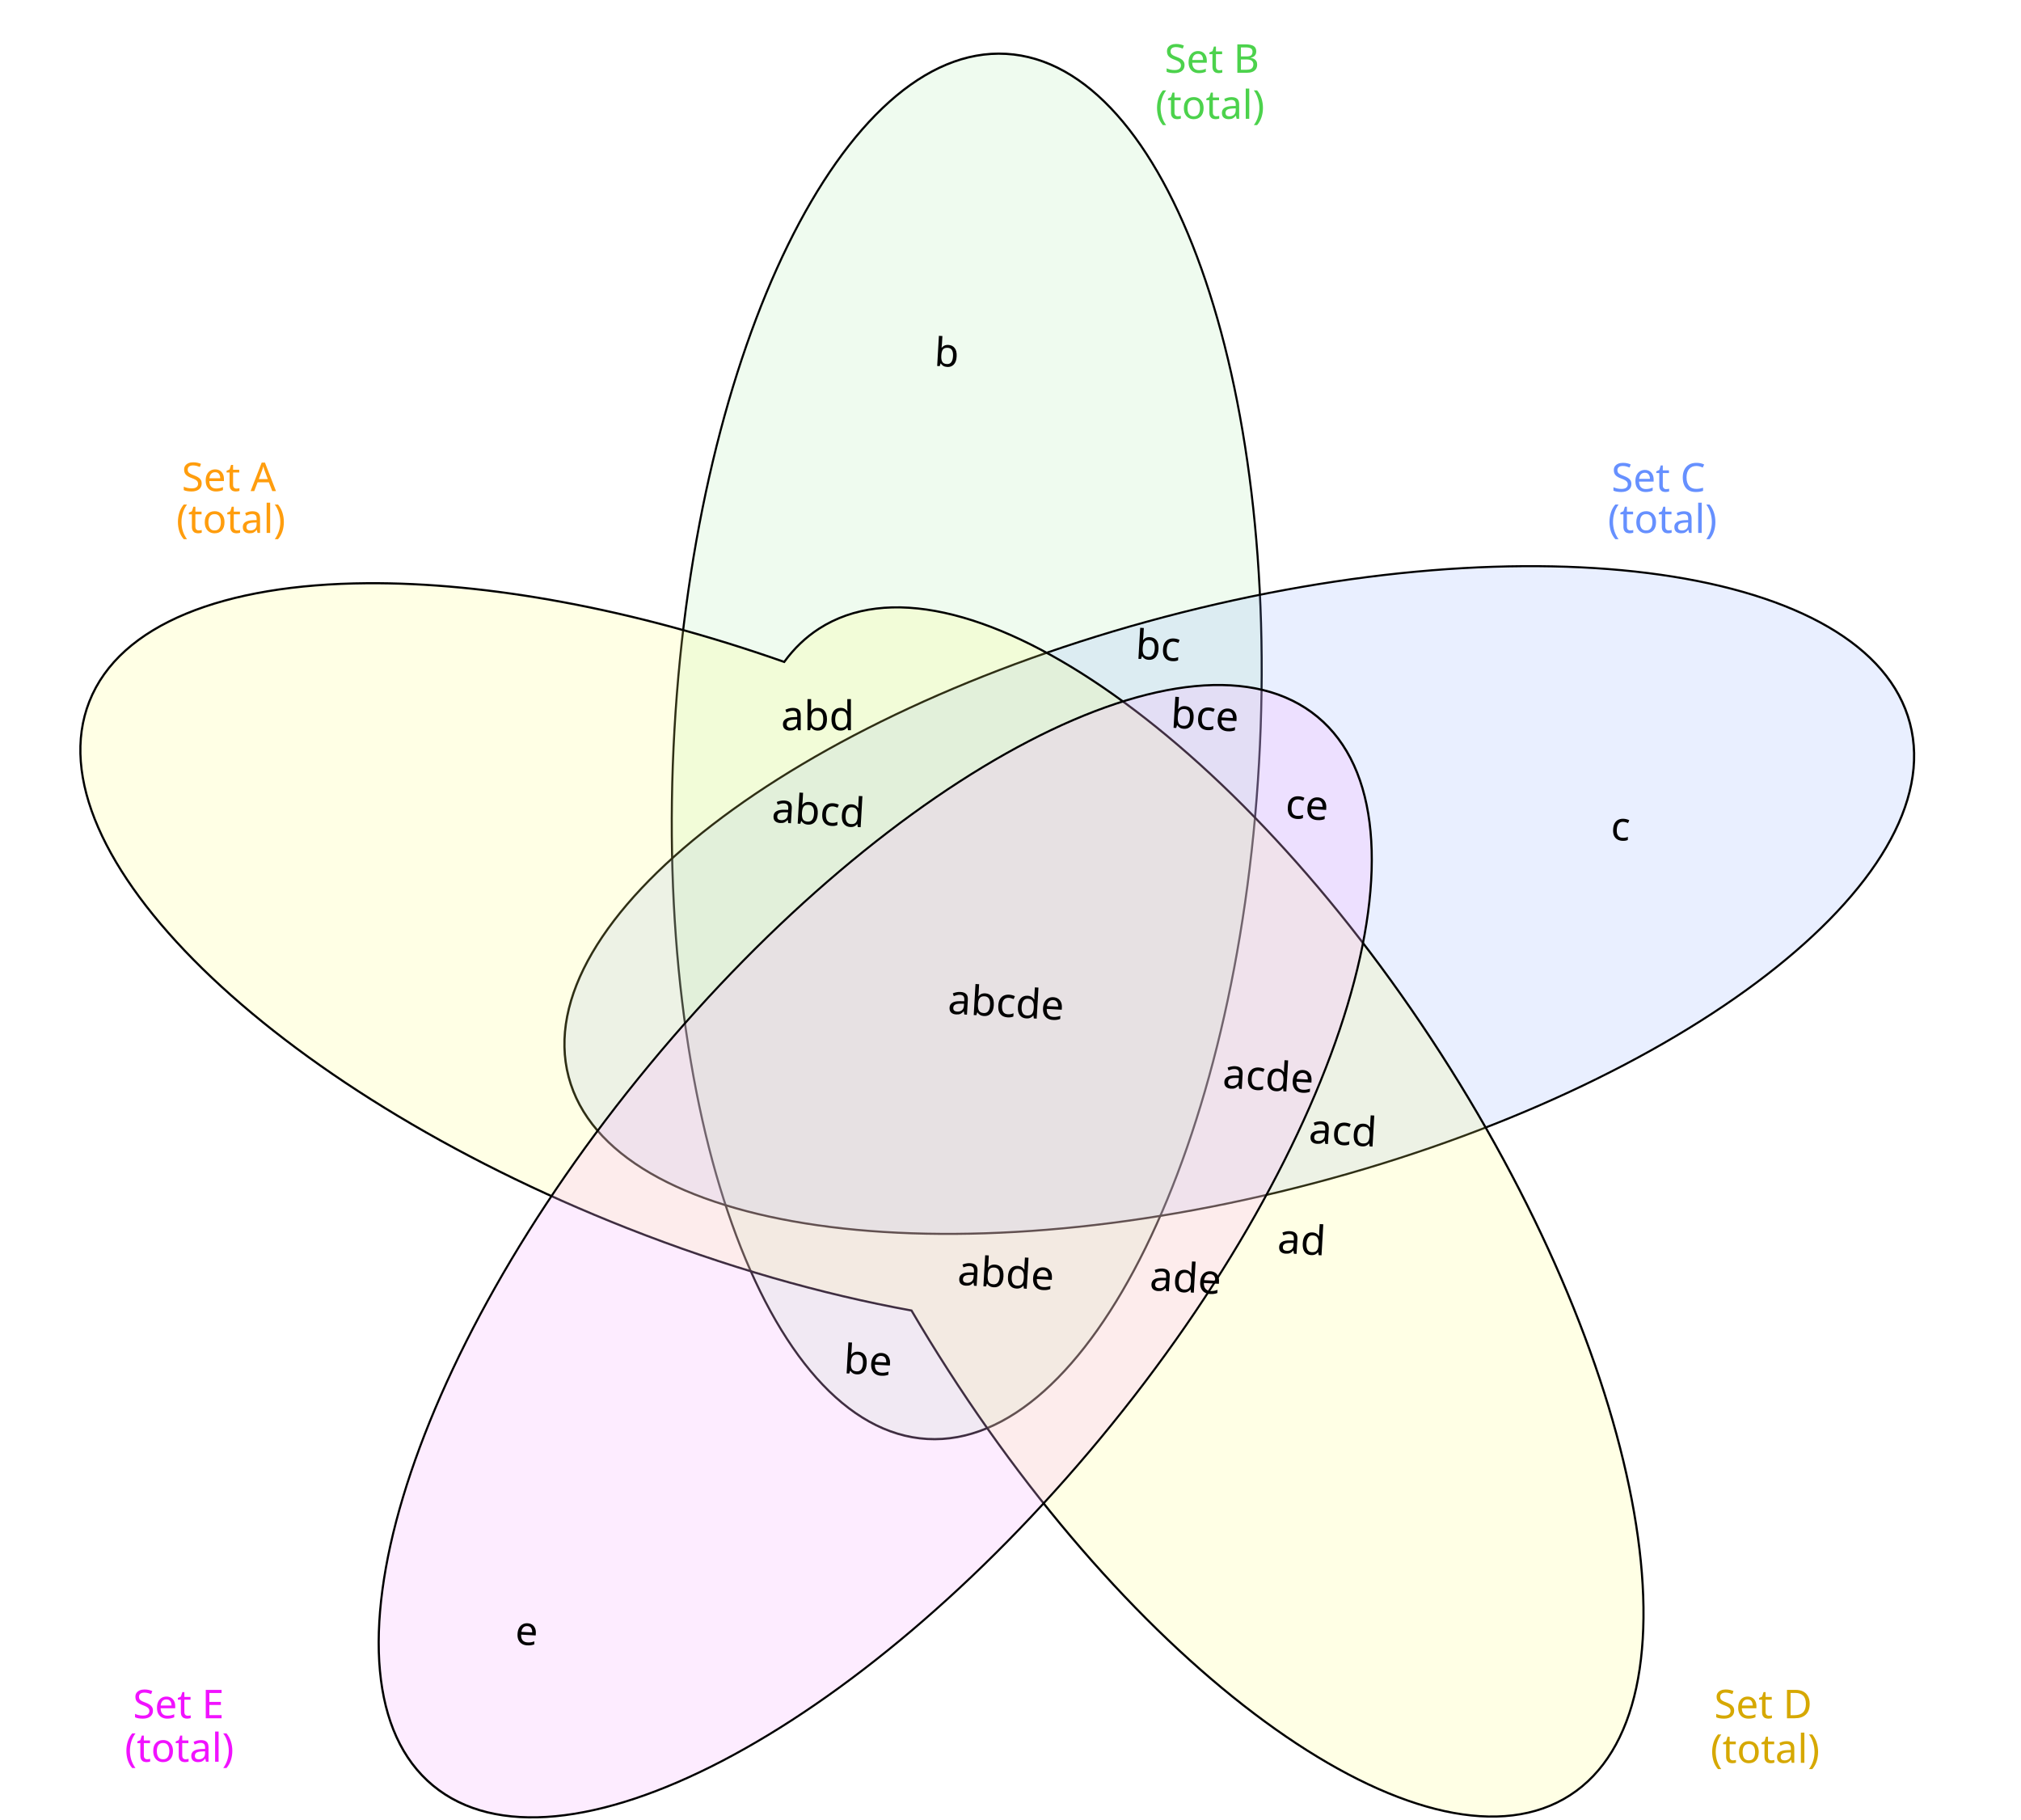
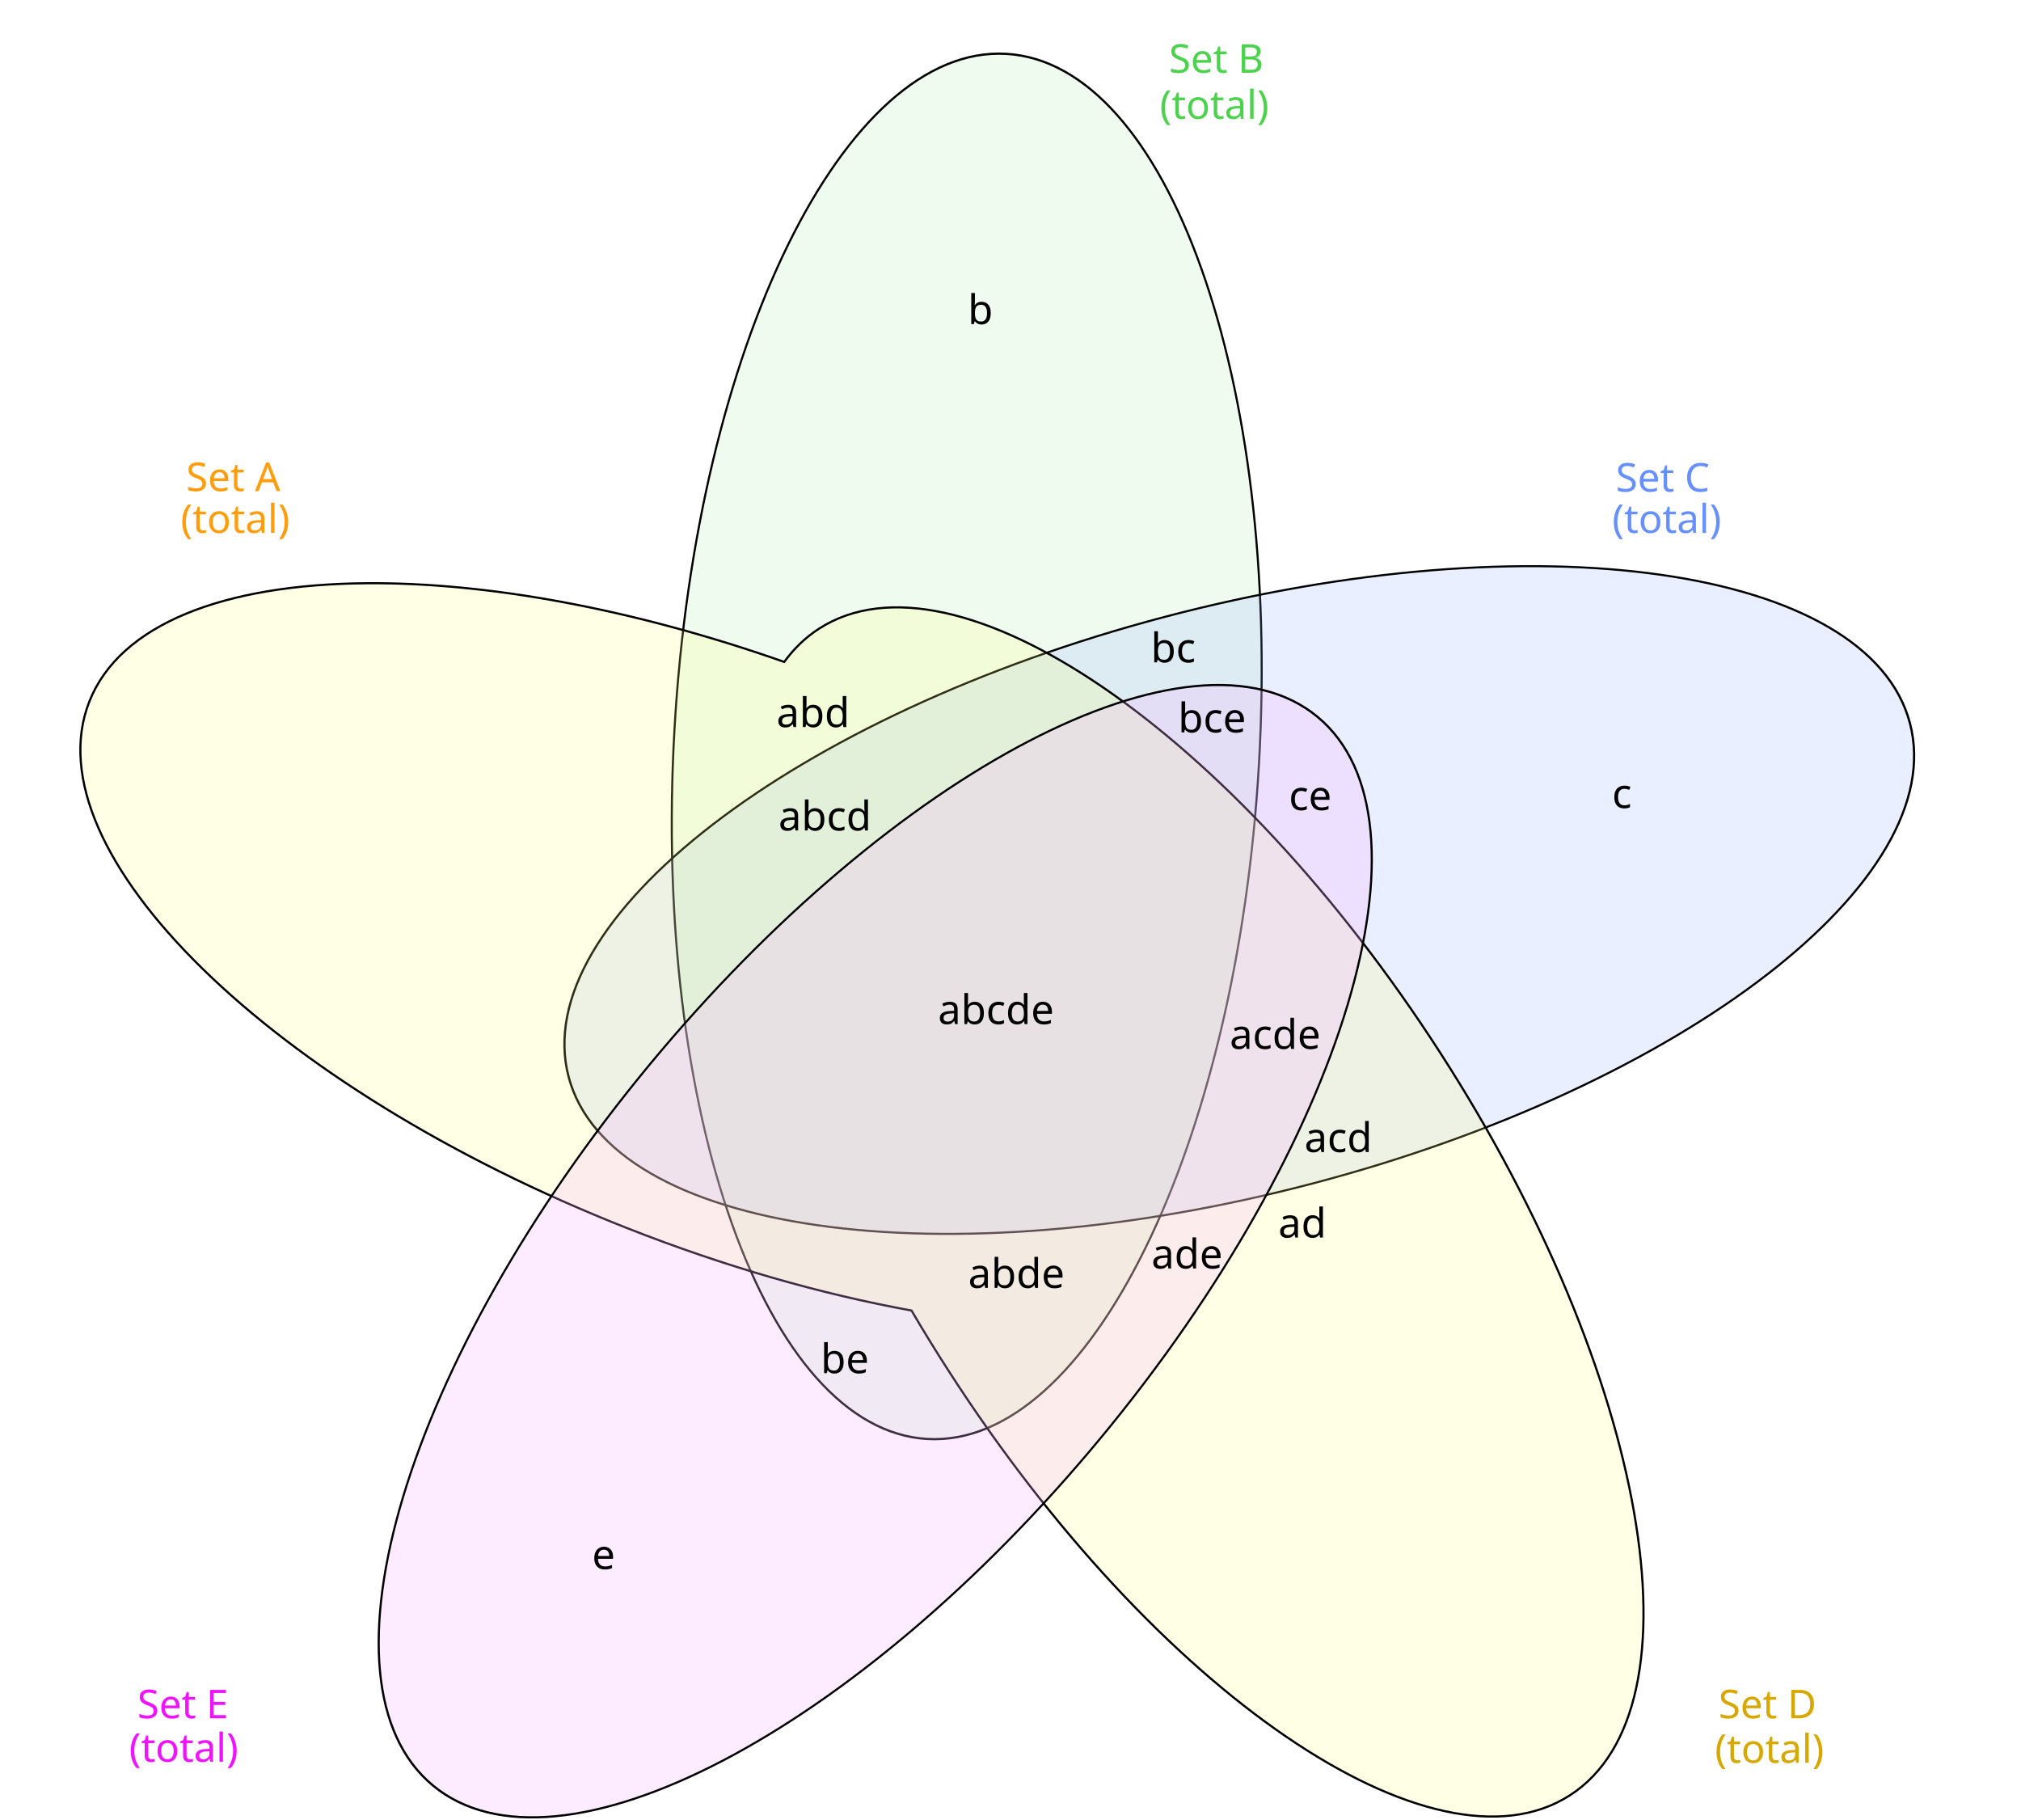
<svg xmlns="http://www.w3.org/2000/svg" xmlns:ns1="http://www.openswatchbook.org/uri/2009/osb" width="712" height="641" id="diagram" version="1.1">
  <defs id="defs4">
    <linearGradient id="linearGradient5351" ns1:paint="solid">
      <stop style="stop-color:#000000;stop-opacity:1;" offset="0" id="stop5353" />
    </linearGradient>
  </defs>
  <g id="layer1" transform="translate(-79.87914,108.5835)">
    <path class="elipse" style="fill:#a8e9a8;fill-opacity:0.184;stroke:#000000;stroke-width:0.486;stroke-linejoin:miter;stroke-miterlimit:4;stroke-opacity:1;stroke-dasharray:none" id="elipseB" d="m -251.401,157.342 c 0,83.021 -30.943,150.322 -69.114,150.322 -38.17,0 -69.114,-67.301 -69.114,-150.322 0,-83.021 30.943,-150.322 69.114,-150.322 38.17,0 69.114,67.301 69.114,150.322 z" transform="matrix(1.489863,0.08497856,-0.0925632,1.622839,912.5484,-73.76897)" />
    <path class="elipse" style="fill:#88a8ff;fill-opacity:0.184;stroke:#000000;stroke-width:0.486;stroke-linejoin:miter;stroke-miterlimit:4;stroke-opacity:1;stroke-dasharray:none" id="elipseC" d="m -251.401,157.342 c 0,83.021 -30.943,150.322 -69.114,150.322 -38.17,0 -69.114,-67.301 -69.114,-150.322 0,-83.021 30.943,-150.322 69.114,-150.322 38.17,0 69.114,67.301 69.114,150.322 z" transform="matrix(-0.3804561,-1.442971,1.571762,-0.4144133,147.2328,-188.8416)" />
    <path style="fill:#ffff72;fill-opacity:0.184;stroke:#000000;stroke-width:0.756;stroke-linejoin:miter;stroke-miterlimit:4;stroke-opacity:1;stroke-dasharray:none" d="M 129.312 205.438 C 79 205.808 42.233 219.798 31.469 247.125 C 10.592 300.123 95.442 383.166 221 432.625 C 255.52 446.223 289.531 455.892 321.125 461.625 C 325.244 468.662 329.567 475.687 334.094 482.719 C 407.139 596.188 505.199 663.207 553.094 632.375 C 600.989 601.543 580.608 484.563 507.562 371.094 C 434.517 257.624 336.457 190.605 288.562 221.438 C 283.79 224.51 279.713 228.462 276.281 233.156 C 222.695 214.312 171.293 205.129 129.312 205.438 z " transform="translate(79.87914,-108.5835)" id="elipseD" />
    <path class="elipse" style="fill:#fab5ff;fill-opacity:0.254;stroke:#000000;stroke-width:0.486;stroke-linejoin:miter;stroke-miterlimit:4;stroke-opacity:1;stroke-dasharray:none" id="elipseE" d="m -251.401,157.342 c 0,83.021 -30.943,150.322 -69.114,150.322 -38.17,0 -69.114,-67.301 -69.114,-150.322 0,-83.021 30.943,-150.322 69.114,-150.322 38.17,0 69.114,67.301 69.114,150.322 z" transform="matrix(1.14952,0.9515866,-1.03652,1.25212,919.7543,440.1268)" />
-     <text xml:space="preserve" style="font-size:14px;font-style:normal;font-variant:normal;font-weight:normal;font-stretch:normal;text-align:start;line-height:125%;letter-spacing:0px;word-spacing:0px;writing-mode:lr-tb;text-anchor:start;fill:#000000;fill-opacity:1;stroke:none;font-family:Sans;-inkscape-font-specification:Sans" x="409.354" y="-3.009" id="b" transform="matrix(0.9983828,0.05684918,-0.05684918,0.9983828,0,0)">
-       <tspan id="tspan5369" x="409.354" y="-3.009">b</tspan>
+     <text id="bce" x="494.918" y="149.397" style="line-height:0%;letter-spacing:0px;word-spacing:0px;fill:#000000;font-family:sans-serif" xml:space="preserve">
+       <tspan x="494.918" y="149.397" font-size="14.422px" style="font-size:14.422px;line-height:1.25;font-family:sans-serif" id="tspan29">bce</tspan>
    </text>
-     <text xml:space="preserve" style="font-size:14px;font-style:normal;font-variant:normal;font-weight:normal;font-stretch:normal;text-align:start;line-height:125%;letter-spacing:0px;word-spacing:0px;writing-mode:lr-tb;text-anchor:start;fill:#000000;fill-opacity:1;stroke:none;font-family:Sans;-inkscape-font-specification:Sans" x="656.81" y="150.114" id="c" transform="matrix(0.9983828,0.05684918,-0.05684918,0.9983828,0,0)">
-       <tspan id="tspan5373" x="656.81" y="150.114">c</tspan>
+     <text id="ce" x="533.948" y="176.763" style="line-height:0%;letter-spacing:0px;word-spacing:0px;fill:#000000;font-family:sans-serif" xml:space="preserve">
+       <tspan x="533.948" y="176.763" font-size="14.422px" style="font-size:14.422px;line-height:1.25;font-family:sans-serif" id="tspan32">ce</tspan>
    </text>
-     <text xml:space="preserve" style="font-size:14px;font-style:normal;font-variant:normal;font-weight:normal;font-stretch:normal;text-align:start;line-height:125%;letter-spacing:0px;word-spacing:0px;writing-mode:lr-tb;text-anchor:start;fill:#000000;fill-opacity:1;stroke:none;font-family:Sans;-inkscape-font-specification:Sans" x="287.564" y="454.991" id="e" transform="matrix(0.9983828,0.05684918,-0.05684918,0.9983828,0,0)">
-       <tspan id="tspan5381" x="287.564" y="454.991">e</tspan>
+     <text id="abcd" x="354.131" y="183.954" style="line-height:0%;letter-spacing:0px;word-spacing:0px;fill:#000000;font-family:sans-serif" xml:space="preserve">
+       <tspan x="354.131" y="183.954" font-size="14.422px" style="font-size:14.422px;line-height:1.25;font-family:sans-serif" id="tspan50">abcd</tspan>
    </text>
-     <text xml:space="preserve" style="font-size:14.422px;font-style:normal;font-variant:normal;font-weight:normal;font-stretch:normal;text-align:start;line-height:125%;letter-spacing:0px;word-spacing:0px;writing-mode:lr-tb;text-anchor:start;fill:#000000;fill-opacity:1;stroke:none;font-family:Sans;-inkscape-font-specification:Sans" x="485.972" y="95.95" id="bc" transform="matrix(0.9983828,0.05684918,-0.05684918,0.9983828,0,0)">
-       <tspan id="tspan5389" x="485.972" y="95.95">bc</tspan>
+     <text id="abcde" x="410.329" y="252.143" style="line-height:0%;font-family:sans-serif;letter-spacing:0px;word-spacing:0px;fill:#000000" xml:space="preserve">
+       <tspan x="410.329" y="252.143" font-family="sans-serif" font-size="14.422px" style="line-height:1.25" id="tspan53">abcde</tspan>
    </text>
-     <text xml:space="preserve" style="font-size:14.422px;font-style:normal;font-variant:normal;font-weight:normal;font-stretch:normal;text-align:start;line-height:125%;letter-spacing:0px;word-spacing:0px;writing-mode:lr-tb;text-anchor:start;fill:#000000;fill-opacity:1;stroke:none;font-family:Sans;-inkscape-font-specification:Sans" x="499.712" y="119.504" id="bce" transform="matrix(0.9983828,0.05684918,-0.05684918,0.9983828,0,0)">
-       <tspan id="tspan5393" x="499.712" y="119.504">bce</tspan>
+     <text id="abde" x="420.973" y="345.075" style="line-height:0%;font-family:sans-serif;letter-spacing:0px;word-spacing:0px;fill:#000000" xml:space="preserve">
+       <tspan x="420.973" y="345.075" font-family="sans-serif" font-size="14.422px" style="line-height:1.25" id="tspan71">abde</tspan>
    </text>
-     <text xml:space="preserve" style="font-size:14.422px;font-style:normal;font-variant:normal;font-weight:normal;font-stretch:normal;text-align:start;line-height:125%;letter-spacing:0px;word-spacing:0px;writing-mode:lr-tb;text-anchor:start;fill:#000000;fill-opacity:1;stroke:none;font-family:Sans;-inkscape-font-specification:Sans" x="541.912" y="148.946" id="ce" transform="matrix(0.9983828,0.05684918,-0.05684918,0.9983828,0,0)">
-       <tspan id="tspan5397" x="541.912" y="148.946">ce</tspan>
+     <text id="be" x="369.009" y="375.107" style="line-height:0%;font-family:sans-serif;letter-spacing:0px;word-spacing:0px;fill:#000000" xml:space="preserve">
+       <tspan x="369.009" y="375.107" font-family="sans-serif" font-size="14.422px" style="line-height:1.25" id="tspan77">be</tspan>
    </text>
-     <text xml:space="preserve" style="font-size:14.422px;font-style:normal;font-variant:normal;font-weight:normal;font-stretch:normal;text-align:start;line-height:125%;letter-spacing:0px;word-spacing:0px;writing-mode:lr-tb;text-anchor:start;fill:#000000;fill-opacity:1;stroke:none;font-family:Sans;-inkscape-font-specification:Sans" x="361.333" y="160.723" id="abcd" transform="matrix(0.9983828,0.05684918,-0.05684918,0.9983828,0,0)">
-       <tspan id="tspan43" x="361.333" y="160.723">abcd</tspan>
+     <text id="ade" x="485.527" y="338.224" style="line-height:0%;letter-spacing:0px;word-spacing:0px;fill:#000000;font-family:sans-serif" xml:space="preserve">
+       <tspan x="485.527" y="338.224" font-size="14.422px" style="font-size:14.422px;line-height:1.25;font-family:sans-serif" id="tspan80">ade</tspan>
    </text>
-     <text xml:space="preserve" style="font-size:14.422px;font-style:normal;font-variant:normal;font-weight:normal;font-stretch:normal;text-align:start;line-height:125%;letter-spacing:0px;word-spacing:0px;writing-mode:lr-tb;text-anchor:start;fill:#000000;fill-opacity:1;stroke:none;font-family:Sans;-inkscape-font-specification:Sans" x="427.087" y="224.515" id="abcde" transform="matrix(0.9983828,0.05684918,-0.05684918,0.9983828,0,0)">
-       <tspan id="tspan46" x="427.087" y="224.515">abcde</tspan>
+     <text id="ad" x="530.213" y="327.334" style="line-height:0%;letter-spacing:0px;word-spacing:0px;fill:#000000;font-family:sans-serif" xml:space="preserve">
+       <tspan x="530.213" y="327.334" font-size="14.422px" style="font-size:14.422px;line-height:1.25;font-family:sans-serif" id="tspan83">ad</tspan>
    </text>
-     <text xml:space="preserve" style="font-size:14.422px;font-style:normal;font-variant:normal;font-weight:normal;font-stretch:normal;text-align:start;line-height:125%;letter-spacing:0px;word-spacing:0px;writing-mode:lr-tb;text-anchor:start;fill:#000000;fill-opacity:1;stroke:none;font-family:Sans;-inkscape-font-specification:Sans" x="435.92" y="319.711" id="abde" transform="matrix(0.9983828,0.05684918,-0.05684918,0.9983828,0,0)">
-       <tspan id="tspan5449" x="435.92" y="319.711">abde</tspan>
+     <text id="acd" x="539.422" y="297.212" style="line-height:0%;font-family:sans-serif;letter-spacing:0px;word-spacing:0px;fill:#000000" xml:space="preserve">
+       <tspan x="539.422" y="297.212" font-family="sans-serif" font-size="14.422px" style="line-height:1.25" id="tspan86">acd</tspan>
    </text>
-     <text xml:space="preserve" style="font-size:14.422px;font-style:normal;font-variant:normal;font-weight:normal;font-stretch:normal;text-align:start;line-height:125%;letter-spacing:0px;word-spacing:0px;writing-mode:lr-tb;text-anchor:start;fill:#000000;fill-opacity:1;stroke:none;font-family:Sans;-inkscape-font-specification:Sans" x="397.645" y="353.079" id="be" transform="matrix(0.9983828,0.05684918,-0.05684918,0.9983828,0,0)">
-       <tspan id="tspan5457" x="397.645" y="353.079">be</tspan>
+     <text id="acde" x="513.103" y="260.871" style="line-height:0%;font-family:sans-serif;letter-spacing:0px;word-spacing:0px;fill:#000000" xml:space="preserve">
+       <tspan x="513.103" y="260.871" font-family="sans-serif" font-size="14.422px" style="line-height:1.25" id="tspan89">acde</tspan>
    </text>
-     <text xml:space="preserve" style="font-size:14.422px;font-style:normal;font-variant:normal;font-weight:normal;font-stretch:normal;text-align:start;line-height:125%;letter-spacing:0px;word-spacing:0px;writing-mode:lr-tb;text-anchor:start;fill:#000000;fill-opacity:1;stroke:none;font-family:Sans;-inkscape-font-specification:Sans" x="503.637" y="317.748" id="ade" transform="matrix(0.9983828,0.05684918,-0.05684918,0.9983828,0,0)">
-       <tspan id="tspan5461" x="503.637" y="317.748">ade</tspan>
+     <text id="abd" x="353.426" y="147.533" style="line-height:0%;letter-spacing:0px;word-spacing:0px;fill:#000000;font-family:sans-serif" xml:space="preserve">
+       <tspan x="353.426" y="147.533" font-size="14.422px" style="font-size:14.422px;line-height:1.25;font-family:sans-serif" id="tspan103">abd</tspan>
    </text>
-     <text xml:space="preserve" style="font-size:14.422px;font-style:normal;font-variant:normal;font-weight:normal;font-stretch:normal;text-align:start;line-height:125%;letter-spacing:0px;word-spacing:0px;writing-mode:lr-tb;text-anchor:start;fill:#000000;fill-opacity:1;stroke:none;font-family:Sans;-inkscape-font-specification:Sans" x="547.801" y="302.046" id="ad" transform="matrix(0.9983828,0.05684918,-0.05684918,0.9983828,0,0)">
-       <tspan id="tspan5465" x="547.801" y="302.046">ad</tspan>
+     <text id="labelE" x="149.633" y="496.666" fill="#f112ff" text-align="center" style="line-height:0%;font-family:sans-serif;letter-spacing:0px;word-spacing:0px;text-anchor:middle" xml:space="preserve">
+       <tspan x="152.094" y="496.666" font-family="sans-serif" font-size="14px" style="line-height:1.25" id="tspan108">     Set E     </tspan>
    </text>
-     <text xml:space="preserve" style="font-size:14.422px;font-style:normal;font-variant:normal;font-weight:normal;font-stretch:normal;text-align:start;line-height:125%;letter-spacing:0px;word-spacing:0px;writing-mode:lr-tb;text-anchor:start;fill:#000000;fill-opacity:1;stroke:none;font-family:Sans;-inkscape-font-specification:Sans" x="556.634" y="262.79" id="acd" transform="matrix(0.9983828,0.05684918,-0.05684918,0.9983828,0,0)">
-       <tspan id="tspan5469" x="556.634" y="262.79">acd</tspan>
+     <text id="labelD" x="707.913" y="496.666" fill="#d6a800" text-align="center" style="line-height:0%;font-family:sans-serif;letter-spacing:0px;word-spacing:0px;text-anchor:middle" xml:space="preserve">
+       <tspan x="710.374" y="496.666" font-family="sans-serif" font-size="14px" style="line-height:1.25" id="tspan111">     Set D     </tspan>
    </text>
-     <text xml:space="preserve" style="font-size:14.422px;font-style:normal;font-variant:normal;font-weight:normal;font-stretch:normal;text-align:start;line-height:125%;letter-spacing:0px;word-spacing:0px;writing-mode:lr-tb;text-anchor:start;fill:#000000;fill-opacity:1;stroke:none;font-family:Sans;-inkscape-font-specification:Sans" x="525.228" y="245.124" id="acde" transform="matrix(0.9983828,0.05684918,-0.05684918,0.9983828,0,0)">
-       <tspan id="tspan69" x="525.228" y="245.124">acde</tspan>
+     <text id="labelA" x="167.379" y="64.394" fill="#ff9d0d" text-align="center" style="line-height:0%;font-family:sans-serif;letter-spacing:0px;word-spacing:0px;text-anchor:middle" xml:space="preserve">
+       <tspan x="169.84" y="64.394" font-family="sans-serif" font-size="14px" style="line-height:1.25" id="tspan114">     Set A     </tspan>
    </text>
-     <text xml:space="preserve" style="font-size:14.422px;font-style:normal;font-weight:normal;line-height:125%;letter-spacing:0px;word-spacing:0px;fill:#000000;fill-opacity:1;stroke:none;font-family:Sans" x="355.05" y="148.628" id="abd">
-       <tspan x="355.05" y="148.628" id="tspan3053" style="font-size:14.422px">abd</tspan>
+     <text id="labelC" x="669.197" y="64.586" fill="#6690ff" text-align="center" style="line-height:0%;font-family:sans-serif;letter-spacing:0px;word-spacing:0px;text-anchor:middle" xml:space="preserve">
+       <tspan x="671.658" y="64.586" font-family="sans-serif" font-size="14px" style="line-height:1.25" id="tspan117">     Set C    </tspan>
    </text>
-     <text xml:space="preserve" style="font-size:14px;font-style:normal;font-weight:normal;text-align:center;line-height:125%;letter-spacing:0px;word-spacing:0px;text-anchor:middle;fill:#f112ff;fill-opacity:1;stroke:none;font-family:Sans" x="149.633" y="496.666" id="labelE">
-       <tspan id="tspan3054" x="151.861" y="496.666">     Set E     </tspan>
+     <text id="labelB" x="513.72" y="-82.959" fill="#4cd24c" text-align="center" style="line-height:0%;font-family:sans-serif;letter-spacing:0px;word-spacing:0px;text-anchor:middle" xml:space="preserve">
+       <tspan x="516.181" y="-82.959" font-family="sans-serif" font-size="14px" style="line-height:1.25" id="tspan120">     Set B     </tspan>
    </text>
-     <text xml:space="preserve" style="font-size:14px;font-style:normal;font-weight:normal;text-align:center;line-height:125%;letter-spacing:0px;word-spacing:0px;text-anchor:middle;fill:#d6a800;fill-opacity:1;stroke:none;font-family:Sans" x="707.913" y="496.666" id="labelD">
-       <tspan id="tspan3054-7" x="710.142" y="496.666">     Set D     </tspan>
+     <text id="totalE" x="151.751" y="511.981" fill="#f112ff" text-align="center" style="line-height:0%;font-family:sans-serif;letter-spacing:0px;word-spacing:0px;text-anchor:middle" xml:space="preserve">
+       <tspan x="154.212" y="511.981" font-family="sans-serif" font-size="14px" style="line-height:1.25" id="tspan123">   (total)    </tspan>
    </text>
-     <text xml:space="preserve" style="font-size:14px;font-style:normal;font-weight:normal;text-align:center;line-height:125%;letter-spacing:0px;word-spacing:0px;text-anchor:middle;fill:#ff9d0d;fill-opacity:1;stroke:none;font-family:Sans" x="167.379" y="64.394" id="labelA">
-       <tspan id="tspan3054-4" x="169.608" y="64.394">     Set A     </tspan>
+     <text id="totalD" x="708.603" y="512.364" fill="#d6a800" text-align="center" style="line-height:0%;font-family:sans-serif;letter-spacing:0px;word-spacing:0px;text-anchor:middle" xml:space="preserve">
+       <tspan x="711.063" y="512.364" font-family="sans-serif" font-size="14px" style="line-height:1.25" id="tspan126">     (total)     </tspan>
    </text>
-     <text xml:space="preserve" style="font-size:14px;font-style:normal;font-weight:normal;text-align:center;line-height:125%;letter-spacing:0px;word-spacing:0px;text-anchor:middle;fill:#6690ff;fill-opacity:1;stroke:none;font-family:Sans" x="669.197" y="64.586" id="labelC">
-       <tspan id="tspan3054-8" x="671.426" y="64.586">     Set C    </tspan>
+     <text id="totalC" x="670.603" y="79.13" fill="#6690ff" text-align="center" style="line-height:0%;font-family:sans-serif;letter-spacing:0px;word-spacing:0px;text-anchor:middle" xml:space="preserve">
+       <tspan x="673.063" y="79.13" font-family="sans-serif" font-size="14px" style="line-height:1.25" id="tspan129">     (total)    </tspan>
    </text>
-     <text xml:space="preserve" style="font-size:14px;font-style:normal;font-weight:normal;text-align:center;line-height:125%;letter-spacing:0px;word-spacing:0px;text-anchor:middle;fill:#4cd24c;fill-opacity:1;stroke:none;font-family:Sans" x="513.72" y="-82.959" id="labelB">
-       <tspan id="tspan3054-45" x="515.949" y="-82.959">     Set B     </tspan>
+     <text id="totalB" x="513.028" y="-66.743" fill="#4cd24c" text-align="center" style="line-height:0%;font-family:sans-serif;letter-spacing:0px;word-spacing:0px;text-anchor:middle" xml:space="preserve">
+       <tspan x="515.489" y="-66.743" font-family="sans-serif" font-size="14px" style="line-height:1.25" id="tspan132">     (total)     </tspan>
    </text>
-     <text xml:space="preserve" style="font-size:14px;font-style:normal;font-weight:normal;text-align:center;line-height:125%;letter-spacing:0px;word-spacing:0px;text-anchor:middle;fill:#f112ff;fill-opacity:1;stroke:none;font-family:Sans" x="151.751" y="511.981" id="totalE">
-       <tspan id="tspan3054-5" x="153.98" y="511.981">   (total)    </tspan>
+     <text id="totalA" x="168.092" y="79.13" fill="#ff9d0d" text-align="center" style="line-height:0%;font-family:sans-serif;letter-spacing:0px;word-spacing:0px;text-anchor:middle" xml:space="preserve">
+       <tspan x="170.553" y="79.13" font-family="sans-serif" font-size="14px" style="line-height:1.25" id="tspan135">     (total)     </tspan>
    </text>
-     <text xml:space="preserve" style="font-size:14px;font-style:normal;font-weight:normal;text-align:center;line-height:125%;letter-spacing:0px;word-spacing:0px;text-anchor:middle;fill:#d6a800;fill-opacity:1;stroke:none;font-family:Sans" x="708.603" y="512.364" id="totalD">
-       <tspan id="tspan3054-7-8" x="710.831" y="512.364">     (total)     </tspan>
+     <text id="b" x="420.84" y="5.579" style="line-height:0%;letter-spacing:0px;word-spacing:0px;fill:#000000;font-family:sans-serif" xml:space="preserve">
+       <tspan x="420.84" y="5.579" font-size="14.422px" style="font-size:14.422px;line-height:1.25;font-family:sans-serif" id="tspan44-2">b</tspan>
    </text>
-     <text xml:space="preserve" style="font-size:14px;font-style:normal;font-weight:normal;text-align:center;line-height:125%;letter-spacing:0px;word-spacing:0px;text-anchor:middle;fill:#6690ff;fill-opacity:1;stroke:none;font-family:Sans" x="670.603" y="79.13" id="totalC">
-       <tspan id="tspan3054-8-7" x="672.831" y="79.13">     (total)    </tspan>
+     <text id="c" x="647.813" y="176.033" style="line-height:0%;letter-spacing:0px;word-spacing:0px;fill:#000000;font-family:sans-serif" xml:space="preserve">
+       <tspan x="647.813" y="176.033" font-size="14.422px" style="font-size:14.422px;line-height:1.25;font-family:sans-serif" id="tspan32-7">c</tspan>
    </text>
-     <text xml:space="preserve" style="font-size:14px;font-style:normal;font-weight:normal;text-align:center;line-height:125%;letter-spacing:0px;word-spacing:0px;text-anchor:middle;fill:#4cd24c;fill-opacity:1;stroke:none;font-family:Sans" x="513.028" y="-66.743" id="totalB">
-       <tspan id="tspan3054-45-2" x="515.257" y="-66.743">     (total)     </tspan>
+     <text id="e" x="288.448" y="444.119" style="line-height:0%;letter-spacing:0px;word-spacing:0px;fill:#000000;font-family:sans-serif" xml:space="preserve">
+       <tspan x="288.448" y="444.119" font-size="14.422px" style="font-size:14.422px;line-height:1.25;font-family:sans-serif" id="tspan77-9">e</tspan>
    </text>
-     <text xml:space="preserve" style="font-size:14px;font-style:normal;font-weight:normal;text-align:center;line-height:125%;letter-spacing:0px;word-spacing:0px;text-anchor:middle;fill:#ff9d0d;fill-opacity:1;stroke:none;font-family:Sans" x="168.092" y="79.13" id="totalA">
-       <tspan id="tspan3054-4-8" x="170.32" y="79.13">     (total)     </tspan>
+     <text id="bc" x="485.32" y="124.728" style="line-height:0%;letter-spacing:0px;word-spacing:0px;fill:#000000;font-family:sans-serif" xml:space="preserve">
+       <tspan x="485.32" y="124.728" font-size="14.422px" style="font-size:14.422px;line-height:1.25;font-family:sans-serif" id="tspan47-3">bc</tspan>
    </text>
  </g>
</svg>
